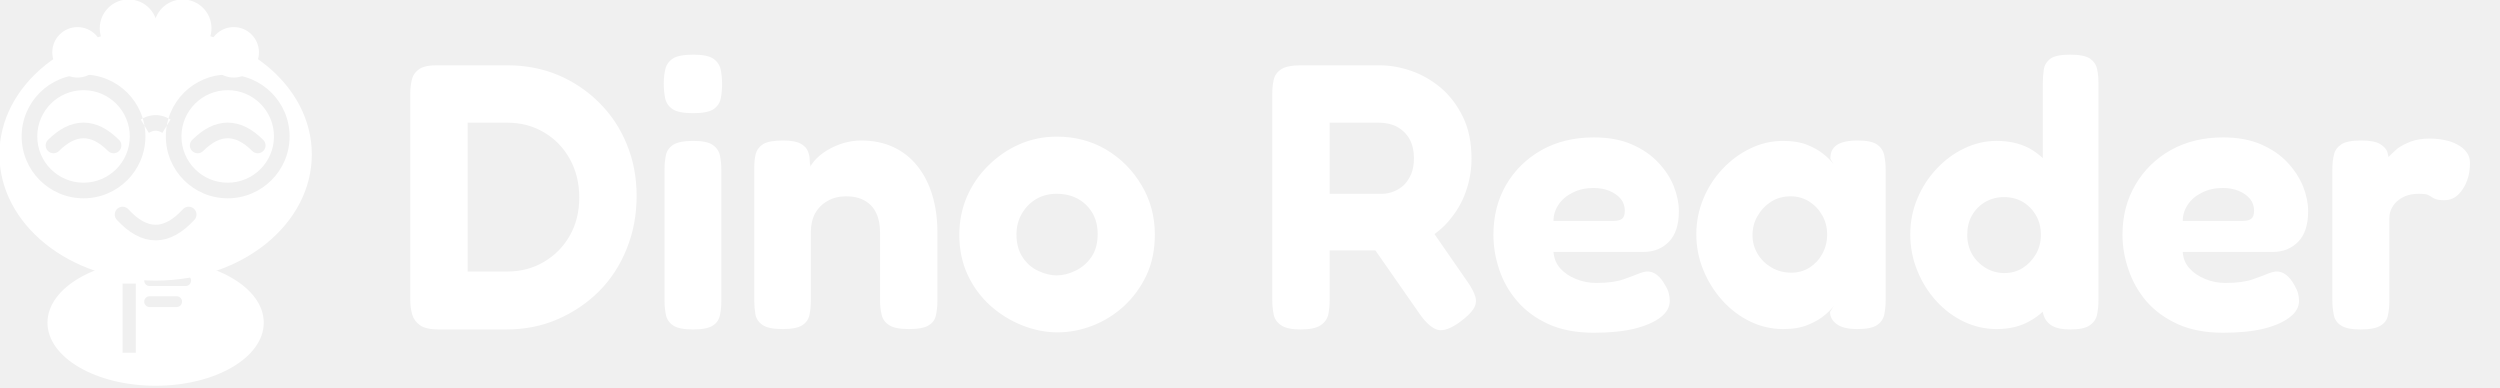
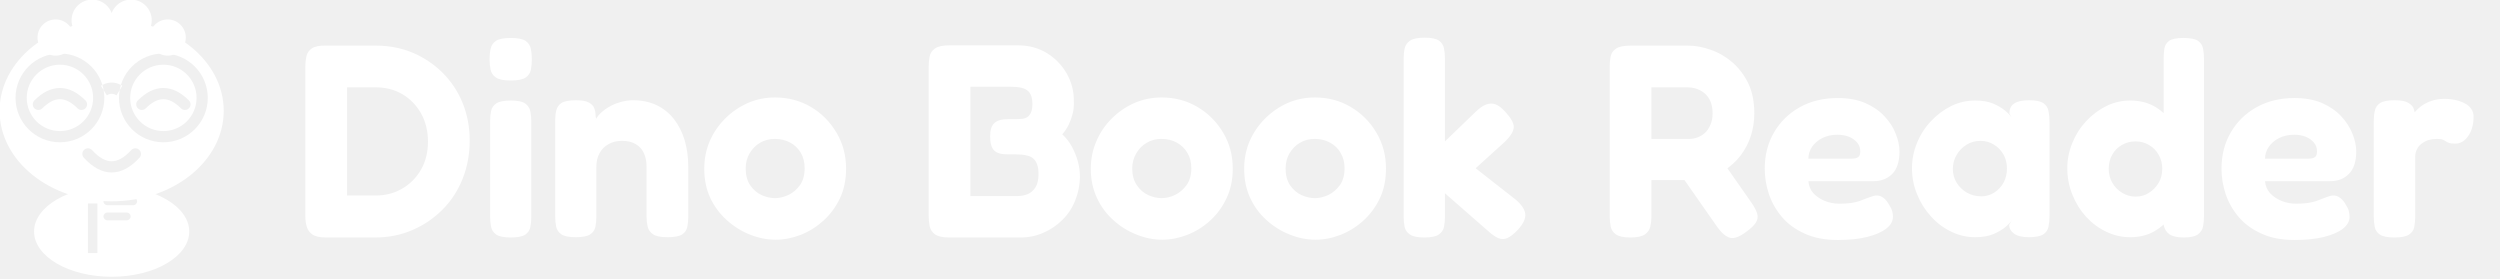
- <svg xmlns="http://www.w3.org/2000/svg" version="1.1" baseProfile="basic" width="129" height="20" viewBox="0 0 129 20">
+ <svg xmlns="http://www.w3.org/2000/svg" version="1.1" baseProfile="basic" width="179.8" height="20" viewBox="0 0 179.8 20">
  <g transform="translate(-8.71 -6.91) scale(0.31)">
    <path fill="#FFFFFF" d="M36.8 31a4.2 4.2 0 1 0 8.4 0a4.2 4.2 0 1 0 -8.4 0ZM44.7 27a4.8 4.8 0 1 0 9.6 0a4.8 4.8 0 1 0 -9.6 0ZM53.7 27a4.8 4.8 0 1 0 9.6 0a4.8 4.8 0 1 0 -9.6 0ZM62.8 31a4.2 4.2 0 1 0 8.4 0a4.2 4.2 0 1 0 -8.4 0Z" />
    <path fill="#FFFFFF" fill-rule="evenodd" d="M28 48a26 21 0 1 0 52 0a26 21 0 1 0 -52 0ZM31.7 45a10.3 10.3 0 1 0 20.6 0a10.3 10.3 0 1 0 -20.6 0ZM34.3 45a7.7 7.7 0 1 0 15.4 0a7.7 7.7 0 1 0 -15.4 0ZM55.7 45a10.3 10.3 0 1 0 20.6 0a10.3 10.3 0 1 0 -20.6 0ZM58.3 45a7.7 7.7 0 1 0 15.4 0a7.7 7.7 0 1 0 -15.4 0ZM52.88 44.41L53.04 44.32L53.19 44.24L53.34 44.18L53.48 44.13L53.62 44.09L53.75 44.07L53.87 44.05L54 44.05L54.13 44.05L54.25 44.07L54.38 44.09L54.52 44.13L54.66 44.18L54.81 44.24L54.96 44.32L55.12 44.41L56.48 42.19L56.19 42.02L55.89 41.88L55.59 41.75L55.28 41.64L54.97 41.56L54.65 41.5L54.32 41.46L54 41.45L53.68 41.46L53.35 41.5L53.03 41.56L52.72 41.64L52.41 41.75L52.11 41.88L51.81 42.02L51.52 42.19ZM37.92 47.42L38.48 46.89L39.03 46.45L39.56 46.08L40.08 45.79L40.58 45.57L41.07 45.42L41.54 45.33L42 45.3L42.46 45.33L42.93 45.42L43.42 45.57L43.92 45.79L44.44 46.08L44.97 46.45L45.52 46.89L46.08 47.42A1.3 1.3 0 0 0 47.92 45.58L47.23 44.94L46.53 44.37L45.81 43.87L45.08 43.46L44.33 43.13L43.57 42.9L42.79 42.75L42 42.7L41.21 42.75L40.43 42.9L39.67 43.13L38.92 43.46L38.19 43.87L37.47 44.37L36.77 44.94L36.08 45.58A1.3 1.3 0 0 0 37.92 47.42ZM61.92 47.42L62.48 46.89L63.03 46.45L63.56 46.08L64.08 45.79L64.58 45.57L65.07 45.42L65.54 45.33L66 45.3L66.46 45.33L66.93 45.42L67.42 45.57L67.92 45.79L68.44 46.08L68.97 46.45L69.52 46.89L70.08 47.42A1.3 1.3 0 0 0 71.92 45.58L71.23 44.94L70.53 44.37L69.81 43.87L69.08 43.46L68.33 43.13L67.57 42.9L66.79 42.75L66 42.7L65.21 42.75L64.43 42.9L63.67 43.13L62.92 43.46L62.19 43.87L61.47 44.37L60.77 44.94L60.08 45.58A1.3 1.3 0 0 0 61.92 47.42ZM47.54 58.88L48.29 59.64L49.05 60.32L49.83 60.9L50.63 61.39L51.45 61.78L52.28 62.07L53.14 62.24L54 62.3L54.86 62.24L55.72 62.07L56.55 61.78L57.37 61.39L58.17 60.9L58.95 60.32L59.71 59.64L60.46 58.88A1.3 1.3 0 0 0 58.54 57.12L57.91 57.76L57.3 58.31L56.71 58.75L56.13 59.11L55.57 59.37L55.03 59.56L54.51 59.67L54 59.7L53.49 59.67L52.97 59.56L52.43 59.37L51.87 59.11L51.29 58.75L50.7 58.31L50.09 57.76L49.46 57.12A1.3 1.3 0 0 0 47.54 58.88Z" />
    <path fill="#FFFFFF" fill-rule="evenodd" d="M36 76a18 10.5 0 1 0 36 0a18 10.5 0 1 0 -36 0ZM48.5 69.5h2.2v11.5h-2.2ZM53 69.9L53.38 69.9L53.75 69.9L54.13 69.9L54.5 69.9L54.88 69.9L55.25 69.9L55.63 69.9L56 69.9L56.38 69.9L56.75 69.9L57.13 69.9L57.5 69.9L57.88 69.9L58.25 69.9L58.63 69.9L59 69.9A0.9 0.9 0 0 0 59 68.1L58.63 68.1L58.25 68.1L57.88 68.1L57.5 68.1L57.13 68.1L56.75 68.1L56.38 68.1L56 68.1L55.63 68.1L55.25 68.1L54.88 68.1L54.5 68.1L54.13 68.1L53.75 68.1L53.38 68.1L53 68.1A0.9 0.9 0 0 0 53 69.9ZM53 73.4L53.28 73.4L53.56 73.4L53.84 73.4L54.13 73.4L54.41 73.4L54.69 73.4L54.97 73.4L55.25 73.4L55.53 73.4L55.81 73.4L56.09 73.4L56.38 73.4L56.66 73.4L56.94 73.4L57.22 73.4L57.5 73.4A0.9 0.9 0 0 0 57.5 71.6L57.22 71.6L56.94 71.6L56.66 71.6L56.38 71.6L56.09 71.6L55.81 71.6L55.53 71.6L55.25 71.6L54.97 71.6L54.69 71.6L54.41 71.6L54.13 71.6L53.84 71.6L53.56 71.6L53.28 71.6L53 71.6A0.9 0.9 0 0 0 53 73.4Z" />
  </g>
-   <path fill="#FFFFFF" d="M26.12 17.00L22.65 17.00Q21.97 17.00 21.67 16.78Q21.37 16.57 21.27 16.23Q21.17 15.88 21.17 15.49L21.17 15.49L21.17 4.83Q21.17 4.46 21.25 4.12Q21.33 3.77 21.64 3.56Q21.95 3.35 22.67 3.37L22.67 3.37L26.18 3.37Q27.59 3.37 28.79 3.87Q30.00 4.38 30.92 5.30Q31.84 6.21 32.34 7.44Q32.85 8.67 32.85 10.11L32.85 10.11Q32.85 11.57 32.34 12.83Q31.84 14.09 30.92 15.02Q30.00 15.94 28.78 16.47Q27.57 17.00 26.12 17.00L26.12 17.00ZM24.13 6.33L24.13 14.01L26.18 14.01Q27.23 14.01 28.07 13.51Q28.91 13.02 29.40 12.16Q29.89 11.30 29.89 10.19L29.89 10.19Q29.89 9.08 29.40 8.20Q28.91 7.32 28.07 6.83Q27.23 6.33 26.16 6.33L26.16 6.33L24.13 6.33ZM35.76 17.00L35.76 17.00Q35.03 17.00 34.73 16.79Q34.43 16.59 34.36 16.24Q34.29 15.90 34.29 15.53L34.29 15.53L34.29 8.73Q34.29 8.34 34.36 8.01Q34.43 7.67 34.74 7.47Q35.05 7.27 35.78 7.27L35.78 7.27Q36.48 7.27 36.78 7.48Q37.08 7.69 37.15 8.03Q37.22 8.36 37.22 8.77L37.22 8.77L37.22 15.55Q37.22 15.92 37.15 16.26Q37.08 16.61 36.78 16.80Q36.48 17.00 35.76 17.00ZM35.76 5.84L35.76 5.84Q35.02 5.84 34.70 5.63Q34.39 5.41 34.32 5.06Q34.25 4.71 34.25 4.32L34.25 4.32Q34.25 3.91 34.33 3.57Q34.41 3.23 34.72 3.02Q35.03 2.82 35.78 2.82L35.78 2.82Q36.50 2.82 36.81 3.03Q37.12 3.25 37.19 3.60Q37.26 3.95 37.26 4.34L37.26 4.34Q37.26 4.73 37.19 5.08Q37.12 5.43 36.81 5.64Q36.50 5.84 35.76 5.84ZM40.38 16.98L40.38 16.98Q39.66 16.98 39.35 16.77Q39.05 16.57 38.98 16.23Q38.92 15.88 38.92 15.51L38.92 15.51L38.92 8.65Q38.92 8.28 38.99 7.96Q39.07 7.64 39.37 7.44Q39.68 7.25 40.40 7.25L40.40 7.25Q41.02 7.25 41.31 7.41Q41.61 7.58 41.69 7.81Q41.78 8.04 41.78 8.25Q41.78 8.45 41.82 8.53L41.82 8.53L41.80 8.61Q41.88 8.47 42.02 8.30L42.02 8.30Q42.27 8.01 42.67 7.76Q43.07 7.52 43.53 7.38Q43.99 7.25 44.43 7.25L44.43 7.25Q45.37 7.25 46.10 7.59Q46.83 7.93 47.34 8.57Q47.85 9.21 48.11 10.08Q48.37 10.95 48.37 11.98L48.37 11.98L48.37 15.53Q48.37 15.90 48.30 16.24Q48.24 16.59 47.93 16.78Q47.63 16.98 46.91 16.98L46.91 16.98Q46.17 16.98 45.87 16.77Q45.56 16.57 45.49 16.23Q45.41 15.88 45.41 15.51L45.41 15.51L45.41 11.98Q45.41 11.40 45.21 10.99Q45.02 10.58 44.63 10.36Q44.24 10.13 43.67 10.13Q43.11 10.13 42.70 10.37Q42.29 10.60 42.06 11.01Q41.84 11.42 41.84 11.98L41.84 11.98L41.84 15.53Q41.84 15.90 41.77 16.24Q41.70 16.59 41.40 16.78Q41.10 16.98 40.38 16.98ZM54.57 17.15L54.57 17.15Q53.66 17.15 52.75 16.79Q51.84 16.43 51.10 15.77Q50.36 15.10 49.93 14.18Q49.50 13.25 49.50 12.12L49.50 12.12Q49.50 11.07 49.89 10.16Q50.28 9.25 50.99 8.55Q51.69 7.85 52.59 7.45Q53.50 7.05 54.53 7.05L54.53 7.05Q55.94 7.05 57.08 7.72Q58.22 8.40 58.90 9.55Q59.59 10.70 59.59 12.10L59.59 12.10Q59.59 13.29 59.15 14.22Q58.71 15.14 57.98 15.81Q57.25 16.47 56.36 16.81Q55.47 17.15 54.57 17.15ZM54.53 14.21L54.53 14.21Q55.00 14.21 55.49 13.97Q55.98 13.74 56.31 13.27Q56.64 12.80 56.64 12.08L56.64 12.08Q56.64 11.46 56.37 10.99Q56.09 10.52 55.62 10.26Q55.14 10.00 54.52 10.00L54.52 10.00Q53.93 10.00 53.47 10.27Q53.01 10.54 52.73 11.02Q52.45 11.50 52.45 12.10L52.45 12.10Q52.45 12.80 52.77 13.28Q53.09 13.76 53.58 13.98Q54.07 14.21 54.53 14.21ZM67.11 17.00L67.11 17.00Q66.41 17.00 66.10 16.78Q65.79 16.57 65.72 16.22Q65.65 15.86 65.65 15.49L65.65 15.49L65.65 4.83Q65.65 4.46 65.72 4.13Q65.79 3.79 66.10 3.58Q66.41 3.37 67.13 3.37L67.13 3.37L71.19 3.37Q71.99 3.37 72.83 3.66Q73.66 3.95 74.37 4.55Q75.07 5.16 75.50 6.06Q75.93 6.95 75.93 8.18L75.93 8.18Q75.93 9.00 75.68 9.76Q75.44 10.52 74.95 11.16L74.95 11.16Q74.56 11.69 74.02 12.08L74.02 12.08L75.71 14.52Q76.04 14.99 76.13 15.32Q76.22 15.65 76.03 15.94Q75.85 16.23 75.34 16.61L75.34 16.61Q74.62 17.13 74.19 17.02Q73.76 16.90 73.29 16.25L73.29 16.25L70.97 12.92L68.61 12.92L68.61 15.51Q68.61 15.88 68.54 16.23Q68.46 16.57 68.15 16.78Q67.83 17.00 67.11 17.00ZM68.61 6.33L68.61 10.00L71.32 10.00Q71.60 10.00 71.89 9.89Q72.18 9.78 72.42 9.57Q72.65 9.35 72.81 9.00Q72.96 8.65 72.96 8.16L72.96 8.16Q72.96 7.60 72.74 7.19Q72.51 6.78 72.10 6.55Q71.69 6.33 71.15 6.33L71.15 6.33L68.61 6.33ZM82.24 17.17L82.24 17.17Q80.88 17.17 79.89 16.72Q78.91 16.27 78.29 15.54Q77.66 14.81 77.36 13.91Q77.06 13.02 77.06 12.12L77.06 12.12Q77.06 10.66 77.72 9.53Q78.38 8.40 79.55 7.74Q80.72 7.09 82.24 7.09L82.24 7.09Q83.38 7.09 84.20 7.45Q85.03 7.81 85.57 8.39Q86.11 8.96 86.37 9.62Q86.63 10.29 86.63 10.89L86.63 10.89Q86.63 11.96 86.11 12.48Q85.60 13.00 84.80 13.00L84.80 13.00L80.16 13.00Q80.20 13.51 80.52 13.86Q80.84 14.21 81.33 14.40Q81.82 14.60 82.36 14.60L82.36 14.60Q82.83 14.60 83.18 14.55Q83.53 14.50 83.78 14.41Q84.04 14.32 84.25 14.24Q84.47 14.15 84.63 14.09Q84.80 14.03 84.95 14.01L84.95 14.01Q85.25 13.99 85.49 14.18Q85.73 14.36 85.93 14.73L85.93 14.73Q86.07 14.95 86.11 15.14Q86.16 15.34 86.16 15.53L86.16 15.53Q86.16 16.00 85.69 16.37Q85.21 16.74 84.34 16.96Q83.47 17.17 82.24 17.17ZM80.16 11.40L80.16 11.40L83.24 11.40Q83.55 11.40 83.70 11.29Q83.84 11.18 83.84 10.87L83.84 10.87Q83.84 10.52 83.63 10.26Q83.41 10.00 83.05 9.85Q82.69 9.70 82.22 9.70L82.22 9.70Q81.62 9.70 81.15 9.94Q80.68 10.17 80.42 10.56Q80.16 10.95 80.16 11.40ZM95.84 16.98L95.84 16.98Q95.11 16.98 94.77 16.72Q94.43 16.47 94.43 16.10L94.43 16.10L94.63 15.77Q94.51 15.96 94.18 16.24Q93.85 16.53 93.32 16.75Q92.79 16.98 92.01 16.98L92.01 16.98Q91.12 16.98 90.31 16.59Q89.50 16.20 88.87 15.50Q88.25 14.81 87.89 13.93Q87.53 13.06 87.53 12.08L87.53 12.08Q87.53 11.13 87.89 10.26Q88.25 9.39 88.88 8.72Q89.52 8.04 90.32 7.66Q91.12 7.27 92.01 7.27L92.01 7.27Q92.74 7.27 93.24 7.47Q93.75 7.67 94.09 7.95Q94.43 8.22 94.61 8.47L94.61 8.47L94.45 8.20Q94.43 7.73 94.77 7.49Q95.11 7.25 95.86 7.25L95.86 7.25Q96.56 7.25 96.86 7.46Q97.16 7.67 97.23 8.03Q97.30 8.38 97.30 8.77L97.30 8.77L97.30 15.49Q97.30 15.86 97.23 16.22Q97.16 16.57 96.86 16.77Q96.56 16.98 95.84 16.98ZM92.44 14.07L92.44 14.07Q92.95 14.07 93.37 13.81Q93.79 13.54 94.03 13.10Q94.28 12.65 94.28 12.10L94.28 12.10Q94.28 11.54 94.02 11.10Q93.77 10.66 93.34 10.39Q92.91 10.13 92.40 10.13L92.40 10.13Q91.84 10.13 91.40 10.40Q90.96 10.68 90.70 11.13Q90.43 11.57 90.43 12.14L90.43 12.14Q90.43 12.67 90.70 13.11Q90.96 13.54 91.42 13.81Q91.88 14.07 92.44 14.07ZM103.03 16.98L103.03 16.98Q102.15 16.98 101.34 16.60Q100.54 16.22 99.91 15.53Q99.29 14.85 98.93 13.96Q98.57 13.08 98.57 12.08L98.57 12.08Q98.57 11.13 98.93 10.26Q99.29 9.39 99.92 8.72Q100.55 8.04 101.35 7.66Q102.15 7.27 103.03 7.27L103.03 7.27Q103.97 7.27 104.69 7.64L104.69 7.64Q105.08 7.85 105.41 8.16L105.41 8.16L105.41 4.30Q105.41 3.93 105.46 3.59Q105.51 3.25 105.80 3.03Q106.09 2.82 106.81 2.82Q107.54 2.82 107.84 3.02Q108.14 3.23 108.21 3.56Q108.28 3.89 108.28 4.28L108.28 4.28L108.28 15.51Q108.28 15.88 108.21 16.23Q108.14 16.57 107.84 16.78Q107.54 17.00 106.83 17.00L106.83 17.00Q106.17 17.00 105.84 16.78Q105.51 16.57 105.41 16.12L105.41 16.12L105.41 16.08Q105.10 16.37 104.73 16.57L104.73 16.57Q104.01 16.98 103.03 16.98ZM103.42 14.09L103.42 14.09Q103.95 14.09 104.37 13.83Q104.79 13.56 105.05 13.12Q105.31 12.67 105.31 12.12L105.31 12.12Q105.31 11.55 105.06 11.12Q104.81 10.68 104.38 10.42Q103.95 10.17 103.40 10.17L103.40 10.17Q102.88 10.17 102.44 10.42Q102.00 10.68 101.75 11.12Q101.51 11.55 101.51 12.12L101.51 12.12Q101.51 12.67 101.76 13.12Q102.02 13.56 102.47 13.83Q102.91 14.09 103.42 14.09ZM114.71 17.17L114.71 17.17Q113.35 17.17 112.36 16.72Q111.38 16.27 110.75 15.54Q110.13 14.81 109.83 13.91Q109.52 13.02 109.52 12.12L109.52 12.12Q109.52 10.66 110.19 9.53Q110.85 8.40 112.02 7.74Q113.19 7.09 114.71 7.09L114.71 7.09Q115.84 7.09 116.67 7.45Q117.50 7.81 118.04 8.39Q118.57 8.96 118.84 9.62Q119.10 10.29 119.10 10.89L119.10 10.89Q119.10 11.96 118.58 12.48Q118.07 13.00 117.27 13.00L117.27 13.00L112.63 13.00Q112.66 13.51 112.99 13.86Q113.31 14.21 113.80 14.40Q114.28 14.60 114.83 14.60L114.83 14.60Q115.30 14.60 115.65 14.55Q116.00 14.50 116.25 14.41Q116.51 14.32 116.72 14.24Q116.93 14.15 117.10 14.09Q117.27 14.03 117.42 14.01L117.42 14.01Q117.71 13.99 117.96 14.18Q118.20 14.36 118.40 14.73L118.40 14.73Q118.53 14.95 118.58 15.14Q118.63 15.34 118.63 15.53L118.63 15.53Q118.63 16.00 118.15 16.37Q117.68 16.74 116.81 16.96Q115.94 17.17 114.71 17.17ZM112.63 11.40L112.63 11.40L115.71 11.40Q116.02 11.40 116.16 11.29Q116.31 11.18 116.31 10.87L116.31 10.87Q116.31 10.52 116.10 10.26Q115.88 10.00 115.52 9.85Q115.16 9.70 114.69 9.70L114.69 9.70Q114.09 9.70 113.62 9.94Q113.15 10.17 112.89 10.56Q112.63 10.95 112.63 11.40ZM121.81 17.00L121.81 17.00Q121.09 17.00 120.79 16.79Q120.48 16.59 120.42 16.23Q120.35 15.88 120.35 15.51L120.35 15.51L120.35 8.71Q120.35 8.32 120.43 7.99Q120.50 7.66 120.81 7.45Q121.11 7.25 121.83 7.25L121.83 7.25Q122.51 7.25 122.81 7.43Q123.12 7.62 123.19 7.85L123.19 7.85Q123.23 7.99 123.25 8.10L123.25 8.10Q123.43 7.91 123.70 7.67L123.70 7.67Q123.99 7.46 124.41 7.30Q124.83 7.15 125.38 7.15L125.38 7.15Q125.59 7.15 125.86 7.18Q126.12 7.21 126.40 7.29Q126.68 7.38 126.92 7.53Q127.15 7.67 127.30 7.89Q127.45 8.10 127.45 8.42L127.45 8.42Q127.45 9.21 127.07 9.77Q126.70 10.33 126.14 10.33L126.14 10.33Q125.81 10.33 125.67 10.27Q125.53 10.21 125.45 10.15Q125.36 10.09 125.24 10.04Q125.12 10.00 124.81 10.00L124.81 10.00Q124.52 10.00 124.26 10.07Q123.99 10.15 123.77 10.32Q123.55 10.48 123.42 10.73Q123.29 10.97 123.29 11.26L123.29 11.26L123.29 15.55Q123.29 15.92 123.22 16.26Q123.16 16.61 122.84 16.80Q122.53 17.00 121.81 17.00Z" />
+   <path fill="#FFFFFF" d="M23.46 17.08Q22.77 17.08 22.46 16.86Q22.16 16.64 22.06 16.3Q21.96 15.95 21.96 15.56L21.96 4.76Q21.96 4.38 22.04 4.04Q22.12 3.69 22.43 3.48Q22.75 3.26 23.48 3.28L27.03 3.28Q28.45 3.28 29.68 3.79Q30.9 4.31 31.83 5.23Q32.76 6.16 33.27 7.4Q33.78 8.65 33.78 10.11Q33.78 11.59 33.27 12.86Q32.76 14.14 31.83 15.07Q30.9 16.01 29.67 16.54Q28.43 17.08 26.97 17.08ZM24.96 14.06L27.03 14.06Q28.1 14.06 28.95 13.55Q29.8 13.05 30.29 12.18Q30.78 11.31 30.78 10.19Q30.78 9.06 30.29 8.17Q29.8 7.29 28.95 6.78Q28.1 6.28 27.01 6.28L24.96 6.28ZM36.73 17.08Q36 17.08 35.69 16.87Q35.39 16.66 35.32 16.32Q35.25 15.97 35.25 15.6L35.25 8.71Q35.25 8.31 35.32 7.98Q35.39 7.64 35.7 7.43Q36.02 7.23 36.75 7.23Q37.46 7.23 37.77 7.44Q38.07 7.66 38.14 8Q38.21 8.33 38.21 8.75L38.21 15.62Q38.21 15.99 38.14 16.34Q38.07 16.68 37.77 16.88Q37.46 17.08 36.73 17.08ZM36.73 5.79Q35.98 5.79 35.66 5.57Q35.35 5.35 35.28 5Q35.21 4.64 35.21 4.25Q35.21 3.83 35.29 3.49Q35.37 3.14 35.68 2.93Q36 2.73 36.75 2.73Q37.48 2.73 37.8 2.94Q38.11 3.16 38.18 3.52Q38.25 3.87 38.25 4.27Q38.25 4.66 38.18 5.02Q38.11 5.37 37.8 5.58Q37.48 5.79 36.73 5.79ZM41.41 17.06Q40.68 17.06 40.37 16.85Q40.07 16.64 40 16.3Q39.93 15.95 39.93 15.58L39.93 8.63Q39.93 8.25 40.01 7.93Q40.09 7.6 40.39 7.4Q40.7 7.21 41.43 7.21Q42.06 7.21 42.36 7.38Q42.65 7.54 42.74 7.78Q42.83 8.02 42.83 8.22Q42.83 8.43 42.87 8.51L42.75 8.89Q42.79 8.59 43.06 8.28Q43.32 7.98 43.73 7.73Q44.13 7.48 44.6 7.35Q45.06 7.21 45.51 7.21Q46.46 7.21 47.2 7.55Q47.94 7.9 48.46 8.55Q48.97 9.2 49.24 10.08Q49.5 10.96 49.5 12L49.5 15.6Q49.5 15.97 49.43 16.32Q49.36 16.66 49.06 16.86Q48.75 17.06 48.02 17.06Q47.27 17.06 46.97 16.85Q46.66 16.64 46.58 16.3Q46.5 15.95 46.5 15.58L46.5 12Q46.5 11.41 46.3 11Q46.11 10.58 45.71 10.36Q45.32 10.13 44.74 10.13Q44.17 10.13 43.76 10.37Q43.34 10.6 43.12 11.02Q42.89 11.43 42.89 12L42.89 15.6Q42.89 15.97 42.82 16.32Q42.75 16.66 42.44 16.86Q42.14 17.06 41.41 17.06ZM55.78 17.24Q54.85 17.24 53.93 16.87Q53.02 16.51 52.27 15.83Q51.52 15.16 51.08 14.23Q50.65 13.29 50.65 12.14Q50.65 11.08 51.04 10.16Q51.44 9.24 52.15 8.53Q52.86 7.82 53.78 7.41Q54.69 7.01 55.74 7.01Q57.16 7.01 58.32 7.69Q59.47 8.37 60.16 9.54Q60.85 10.7 60.85 12.12Q60.85 13.33 60.41 14.26Q59.96 15.2 59.22 15.87Q58.48 16.54 57.59 16.89Q56.69 17.24 55.78 17.24ZM55.74 14.25Q56.21 14.25 56.71 14.02Q57.2 13.78 57.54 13.31Q57.87 12.83 57.87 12.1Q57.87 11.47 57.6 11Q57.32 10.52 56.84 10.26Q56.35 9.99 55.72 9.99Q55.13 9.99 54.66 10.27Q54.2 10.54 53.91 11.03Q53.63 11.51 53.63 12.12Q53.63 12.83 53.95 13.32Q54.28 13.8 54.77 14.03Q55.27 14.25 55.74 14.25ZM68.27 17.08Q67.56 17.08 67.24 16.85Q66.93 16.62 66.86 16.26Q66.79 15.89 66.79 15.5L66.79 4.8Q66.79 4.4 66.86 4.06Q66.93 3.71 67.24 3.49Q67.56 3.26 68.29 3.26L73.2 3.26Q74.37 3.26 75.28 3.81Q76.19 4.37 76.72 5.29Q77.25 6.22 77.23 7.31Q77.25 7.74 77.15 8.16Q77.05 8.57 76.87 8.95Q76.68 9.34 76.4 9.66Q76.82 10.05 77.09 10.55Q77.37 11.06 77.52 11.61Q77.67 12.16 77.67 12.73Q77.65 13.64 77.32 14.44Q77 15.24 76.4 15.82Q75.81 16.41 75.04 16.74Q74.27 17.08 73.4 17.08ZM69.79 14.1L73.2 14.1Q73.54 14.1 73.89 13.97Q74.23 13.84 74.46 13.49Q74.69 13.15 74.69 12.52Q74.69 12.1 74.59 11.83Q74.49 11.55 74.31 11.4Q74.13 11.25 73.92 11.2Q73.7 11.14 73.46 11.12Q73.22 11.1 73.01 11.1L72.44 11.1Q71.76 11.1 71.49 10.81Q71.21 10.52 71.21 9.81Q71.21 9.12 71.52 8.85Q71.82 8.57 72.49 8.57L73.07 8.57Q73.26 8.57 73.48 8.55Q73.7 8.53 73.87 8.43Q74.03 8.33 74.14 8.11Q74.25 7.88 74.25 7.48Q74.25 6.81 73.92 6.53Q73.58 6.24 72.73 6.24L69.79 6.24ZM83.58 17.24Q82.66 17.24 81.74 16.87Q80.82 16.51 80.07 15.83Q79.32 15.16 78.89 14.23Q78.45 13.29 78.45 12.14Q78.45 11.08 78.85 10.16Q79.24 9.24 79.95 8.53Q80.66 7.82 81.58 7.41Q82.5 7.01 83.54 7.01Q84.97 7.01 86.12 7.69Q87.27 8.37 87.97 9.54Q88.66 10.7 88.66 12.12Q88.66 13.33 88.21 14.26Q87.77 15.2 87.03 15.87Q86.29 16.54 85.39 16.89Q84.49 17.24 83.58 17.24ZM83.54 14.25Q84.02 14.25 84.51 14.02Q85 13.78 85.34 13.31Q85.68 12.83 85.68 12.1Q85.68 11.47 85.4 11Q85.12 10.52 84.64 10.26Q84.16 9.99 83.52 9.99Q82.93 9.99 82.47 10.27Q82 10.54 81.72 11.03Q81.43 11.51 81.43 12.12Q81.43 12.83 81.76 13.32Q82.08 13.8 82.58 14.03Q83.07 14.25 83.54 14.25ZM94.61 17.24Q93.68 17.24 92.76 16.87Q91.84 16.51 91.09 15.83Q90.34 15.16 89.91 14.23Q89.48 13.29 89.48 12.14Q89.48 11.08 89.87 10.16Q90.27 9.24 90.98 8.53Q91.69 7.82 92.6 7.41Q93.52 7.01 94.57 7.01Q95.99 7.01 97.14 7.69Q98.3 8.37 98.99 9.54Q99.68 10.7 99.68 12.12Q99.68 13.33 99.24 14.26Q98.79 15.2 98.05 15.87Q97.31 16.54 96.41 16.89Q95.52 17.24 94.61 17.24ZM94.57 14.25Q95.04 14.25 95.54 14.02Q96.03 13.78 96.37 13.31Q96.7 12.83 96.7 12.1Q96.7 11.47 96.42 11Q96.15 10.52 95.66 10.26Q95.18 9.99 94.55 9.99Q93.96 9.99 93.49 10.27Q93.03 10.54 92.74 11.03Q92.46 11.51 92.46 12.12Q92.46 12.83 92.78 13.32Q93.11 13.8 93.6 14.03Q94.09 14.25 94.57 14.25ZM109.05 14.39Q109.66 14.93 109.7 15.41Q109.74 15.89 109.17 16.52Q108.73 16.98 108.41 17.12Q108.08 17.26 107.77 17.13Q107.45 17 107.03 16.62L103.92 13.9L103.92 15.6Q103.92 15.99 103.85 16.33Q103.78 16.66 103.47 16.87Q103.17 17.08 102.44 17.08Q101.72 17.08 101.41 16.87Q101.09 16.66 101.02 16.32Q100.95 15.97 100.95 15.58L100.95 4.19Q100.95 3.79 101.03 3.46Q101.11 3.12 101.43 2.91Q101.74 2.71 102.45 2.71Q103.17 2.71 103.47 2.91Q103.78 3.12 103.85 3.47Q103.92 3.81 103.92 4.21L103.92 10.17L106.13 8.04Q106.52 7.66 106.87 7.52Q107.21 7.39 107.55 7.5Q107.88 7.62 108.26 8.04Q108.89 8.73 108.87 9.15Q108.85 9.58 108.26 10.17L106.13 12.1ZM117.25 17.08Q116.54 17.08 116.22 16.86Q115.91 16.64 115.84 16.29Q115.77 15.93 115.77 15.56L115.77 4.76Q115.77 4.38 115.84 4.05Q115.91 3.71 116.22 3.5Q116.54 3.28 117.27 3.28L121.38 3.28Q122.19 3.28 123.03 3.58Q123.88 3.87 124.59 4.48Q125.3 5.1 125.74 6Q126.17 6.91 126.17 8.16Q126.17 8.98 125.93 9.75Q125.68 10.52 125.19 11.18Q124.69 11.83 123.96 12.29Q123.23 12.75 122.28 12.95L118.77 12.95L118.77 15.58Q118.77 15.95 118.69 16.3Q118.61 16.64 118.3 16.86Q117.98 17.08 117.25 17.08ZM125.58 16.68Q124.85 17.22 124.42 17.1Q123.98 16.98 123.51 16.33L120.03 11.35L123.41 10.92L125.96 14.57Q126.29 15.04 126.38 15.38Q126.47 15.72 126.28 16.01Q126.09 16.31 125.58 16.68ZM118.77 9.99L121.51 9.99Q121.79 9.99 122.09 9.88Q122.38 9.77 122.62 9.56Q122.86 9.34 123.01 8.98Q123.17 8.63 123.17 8.14Q123.17 7.56 122.95 7.15Q122.72 6.73 122.3 6.51Q121.89 6.28 121.34 6.28L118.77 6.28ZM132.17 17.26Q130.79 17.26 129.79 16.8Q128.79 16.35 128.16 15.61Q127.53 14.87 127.22 13.96Q126.92 13.05 126.92 12.14Q126.92 10.66 127.59 9.52Q128.26 8.37 129.44 7.71Q130.63 7.05 132.17 7.05Q133.31 7.05 134.15 7.41Q134.99 7.78 135.53 8.36Q136.08 8.94 136.34 9.62Q136.61 10.29 136.61 10.9Q136.61 11.98 136.09 12.51Q135.56 13.03 134.75 13.03L130.06 13.03Q130.1 13.54 130.42 13.9Q130.75 14.25 131.24 14.45Q131.73 14.65 132.29 14.65Q132.76 14.65 133.12 14.6Q133.47 14.55 133.73 14.46Q133.98 14.37 134.2 14.28Q134.42 14.2 134.59 14.14Q134.75 14.08 134.91 14.06Q135.21 14.04 135.46 14.23Q135.7 14.41 135.9 14.79Q136.04 15 136.09 15.2Q136.14 15.4 136.14 15.6Q136.14 16.07 135.65 16.45Q135.17 16.82 134.29 17.04Q133.41 17.26 132.17 17.26ZM130.06 11.41L133.18 11.41Q133.49 11.41 133.64 11.3Q133.79 11.2 133.79 10.88Q133.79 10.52 133.57 10.26Q133.35 9.99 132.99 9.84Q132.62 9.69 132.15 9.69Q131.54 9.69 131.06 9.93Q130.59 10.17 130.32 10.56Q130.06 10.96 130.06 11.41ZM145.92 17.06Q145.19 17.06 144.85 16.8Q144.5 16.54 144.5 16.17L144.7 15.83Q144.58 16.03 144.24 16.32Q143.91 16.6 143.38 16.83Q142.84 17.06 142.05 17.06Q141.15 17.06 140.33 16.66Q139.51 16.27 138.88 15.57Q138.24 14.87 137.88 13.98Q137.51 13.09 137.51 12.1Q137.51 11.14 137.88 10.26Q138.24 9.38 138.89 8.7Q139.53 8.02 140.34 7.62Q141.15 7.23 142.05 7.23Q142.78 7.23 143.3 7.43Q143.81 7.64 144.16 7.92Q144.5 8.19 144.68 8.45L144.52 8.17Q144.5 7.7 144.85 7.45Q145.19 7.21 145.94 7.21Q146.65 7.21 146.96 7.42Q147.27 7.64 147.33 8Q147.4 8.35 147.4 8.75L147.4 15.56Q147.4 15.93 147.33 16.29Q147.27 16.64 146.96 16.85Q146.65 17.06 145.92 17.06ZM142.49 14.12Q143 14.12 143.43 13.85Q143.85 13.58 144.1 13.13Q144.34 12.68 144.34 12.12Q144.34 11.55 144.09 11.11Q143.83 10.66 143.4 10.4Q142.96 10.13 142.45 10.13Q141.88 10.13 141.43 10.41Q140.99 10.68 140.72 11.14Q140.45 11.59 140.45 12.16Q140.45 12.7 140.72 13.14Q140.99 13.58 141.45 13.85Q141.92 14.12 142.49 14.12ZM153.2 17.06Q152.31 17.06 151.49 16.67Q150.68 16.29 150.04 15.6Q149.41 14.91 149.05 14.01Q148.68 13.11 148.68 12.1Q148.68 11.14 149.05 10.26Q149.41 9.38 150.05 8.7Q150.69 8.02 151.5 7.62Q152.31 7.23 153.2 7.23Q154.15 7.23 154.87 7.61Q155.59 8 156.08 8.67Q156.58 9.34 156.82 10.23Q157.07 11.12 157.09 12.08Q157.11 13.09 156.86 13.98Q156.62 14.87 156.12 15.56Q155.63 16.25 154.91 16.65Q154.19 17.06 153.2 17.06ZM153.6 14.14Q154.13 14.14 154.55 13.87Q154.98 13.6 155.25 13.15Q155.51 12.7 155.51 12.14Q155.51 11.57 155.25 11.13Q155 10.68 154.56 10.43Q154.13 10.17 153.58 10.17Q153.04 10.17 152.6 10.43Q152.16 10.68 151.91 11.13Q151.66 11.57 151.66 12.14Q151.66 12.7 151.92 13.15Q152.18 13.6 152.63 13.87Q153.08 14.14 153.6 14.14ZM157.05 17.08Q156.38 17.08 156.04 16.86Q155.71 16.64 155.61 16.19L155.61 4.23Q155.61 3.85 155.66 3.51Q155.71 3.16 156 2.94Q156.3 2.73 157.03 2.73Q157.76 2.73 158.07 2.93Q158.37 3.14 158.44 3.48Q158.51 3.81 158.51 4.21L158.51 15.58Q158.51 15.95 158.44 16.3Q158.37 16.64 158.07 16.86Q157.76 17.08 157.05 17.08ZM165.02 17.26Q163.63 17.26 162.64 16.8Q161.64 16.35 161.01 15.61Q160.38 14.87 160.07 13.96Q159.77 13.05 159.77 12.14Q159.77 10.66 160.44 9.52Q161.11 8.37 162.29 7.71Q163.48 7.05 165.02 7.05Q166.16 7.05 167 7.41Q167.84 7.78 168.38 8.36Q168.92 8.94 169.19 9.62Q169.46 10.29 169.46 10.9Q169.46 11.98 168.93 12.51Q168.41 13.03 167.6 13.03L162.9 13.03Q162.94 13.54 163.27 13.9Q163.6 14.25 164.09 14.45Q164.58 14.65 165.13 14.65Q165.61 14.65 165.96 14.6Q166.32 14.55 166.58 14.46Q166.83 14.37 167.05 14.28Q167.27 14.2 167.43 14.14Q167.6 14.08 167.76 14.06Q168.06 14.04 168.3 14.23Q168.55 14.41 168.75 14.79Q168.89 15 168.93 15.2Q168.98 15.4 168.98 15.6Q168.98 16.07 168.5 16.45Q168.02 16.82 167.14 17.04Q166.26 17.26 165.02 17.26ZM162.9 11.41L166.02 11.41Q166.34 11.41 166.49 11.3Q166.64 11.2 166.64 10.88Q166.64 10.52 166.42 10.26Q166.2 9.99 165.84 9.84Q165.47 9.69 165 9.69Q164.38 9.69 163.91 9.93Q163.44 10.17 163.17 10.56Q162.9 10.96 162.9 11.41ZM172.2 17.08Q171.47 17.08 171.16 16.87Q170.85 16.66 170.79 16.31Q170.72 15.95 170.72 15.58L170.72 8.69Q170.72 8.29 170.8 7.96Q170.87 7.62 171.18 7.41Q171.49 7.21 172.22 7.21Q172.91 7.21 173.21 7.4Q173.52 7.58 173.6 7.83Q173.68 8.08 173.68 8.25L173.44 8.37Q173.48 8.29 173.65 8.09Q173.82 7.88 174.11 7.65Q174.41 7.42 174.83 7.27Q175.26 7.11 175.81 7.11Q176.03 7.11 176.29 7.14Q176.56 7.17 176.85 7.26Q177.13 7.35 177.37 7.49Q177.61 7.64 177.75 7.86Q177.9 8.08 177.9 8.39Q177.9 9.2 177.53 9.76Q177.15 10.33 176.58 10.33Q176.24 10.33 176.11 10.27Q175.97 10.21 175.88 10.15Q175.79 10.09 175.67 10.04Q175.55 9.99 175.24 9.99Q174.94 9.99 174.67 10.07Q174.41 10.15 174.18 10.32Q173.95 10.48 173.83 10.73Q173.7 10.98 173.7 11.27L173.7 15.62Q173.7 15.99 173.63 16.34Q173.56 16.68 173.24 16.88Q172.93 17.08 172.2 17.08Z" />
</svg>
